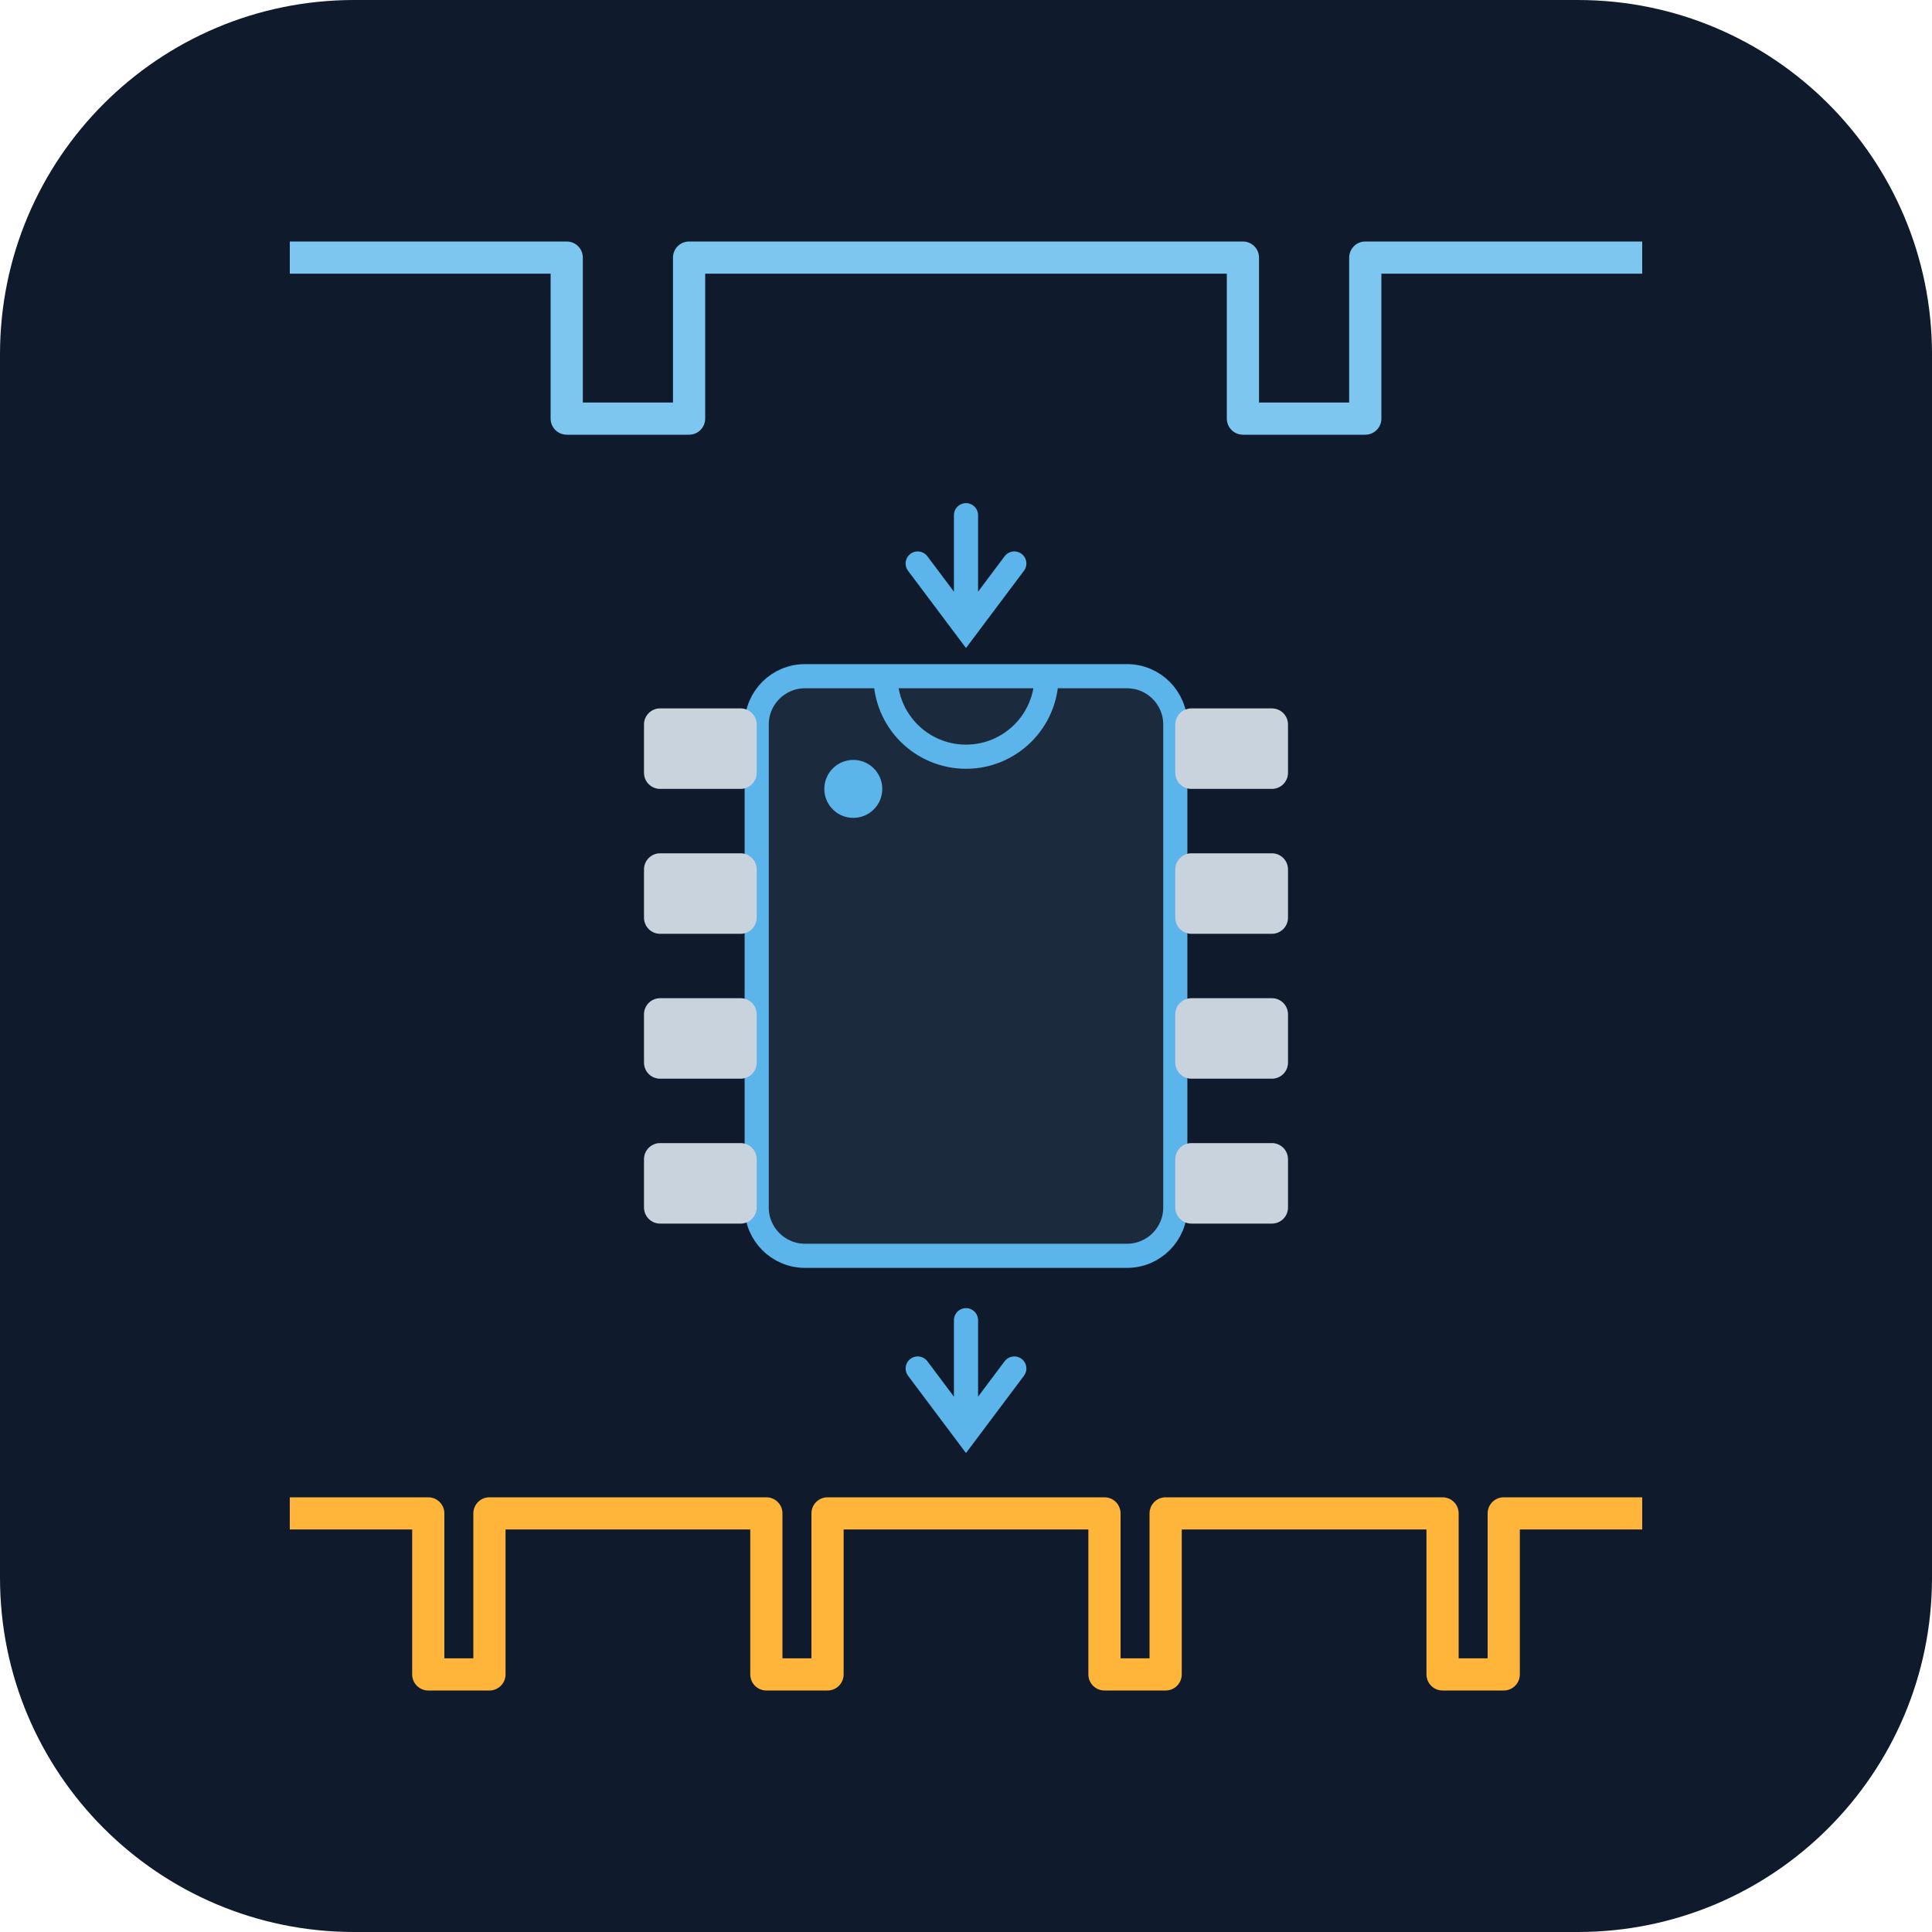
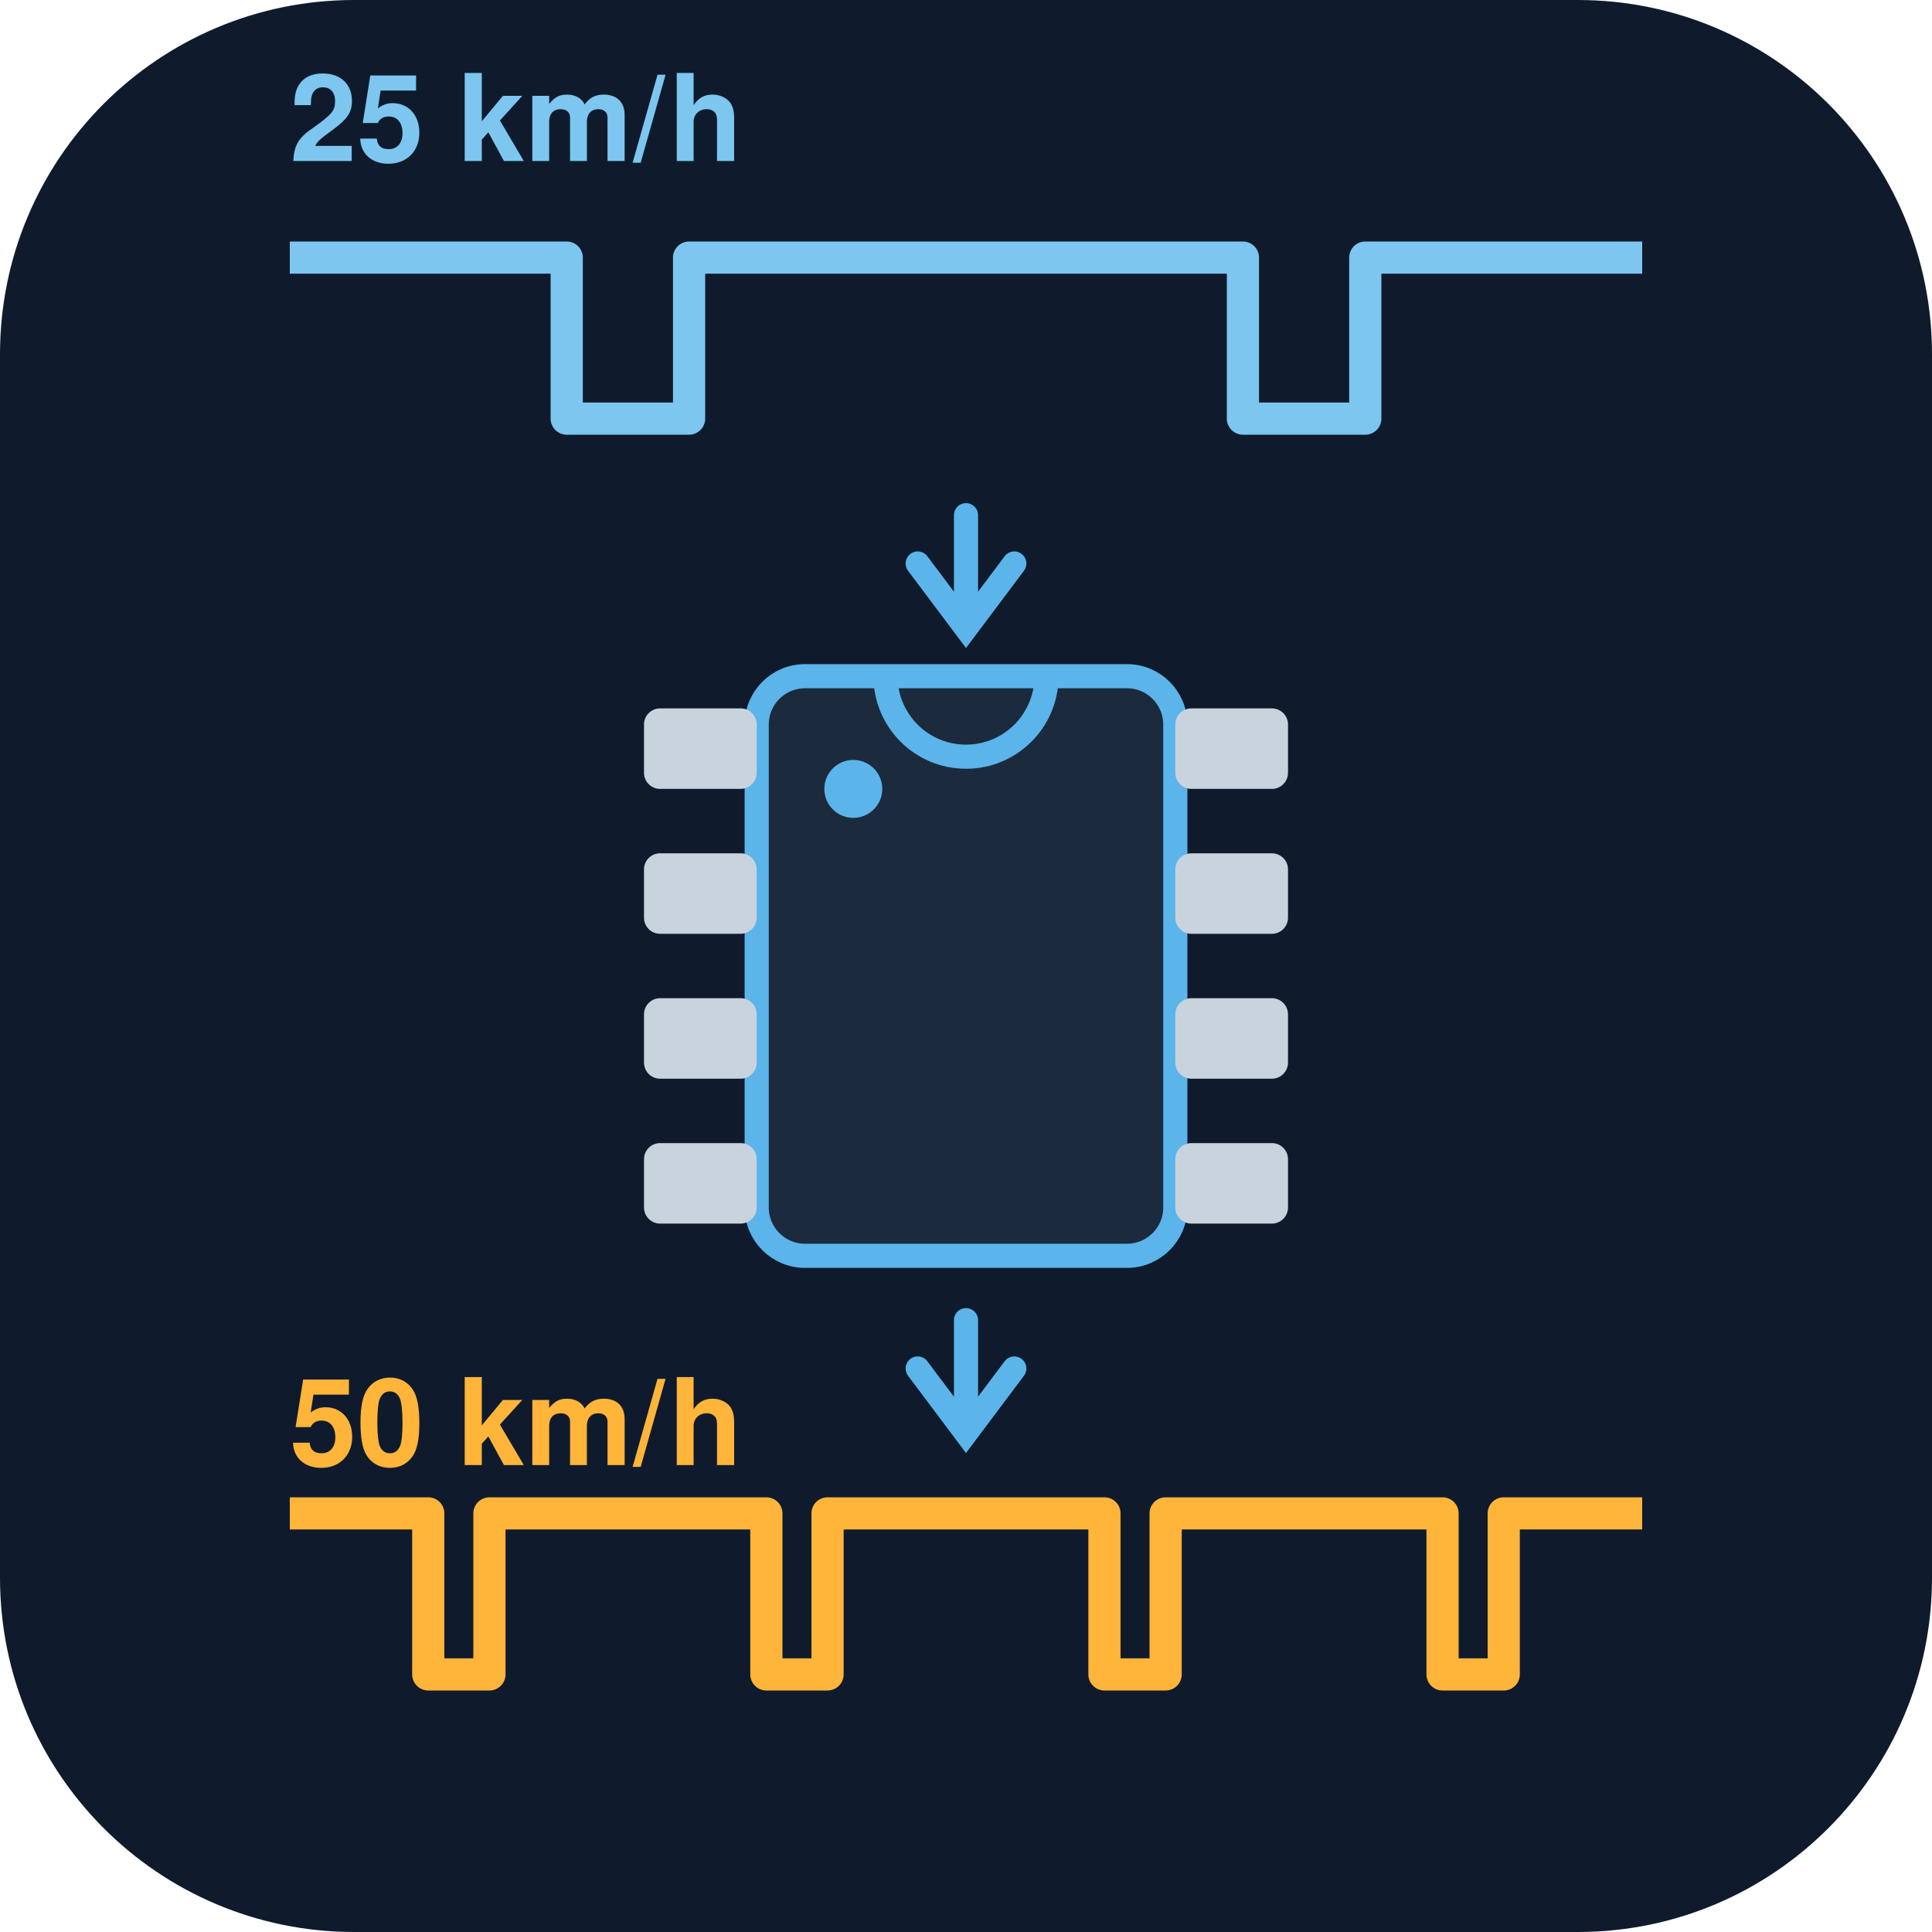
<svg xmlns="http://www.w3.org/2000/svg" viewBox="0 0 120 120" width="120" height="120" role="img">
  <rect width="120" height="120" rx="22" fill="#0f1b2d" />
  <path d="M18,16 L35.2,16 L35.2,26 L42.8,26 L42.8,16 L77.2,16 L77.2,26 L84.8,26 L84.8,16 L102,16" fill="none" stroke="#7cc6f0" stroke-width="2" stroke-linejoin="round" />
  <rect x="47" y="42" width="26" height="36" rx="3" fill="#1c2a3d" stroke="#5bb4ea" stroke-width="1.5" />
  <path d="M55.0,42 A5,5 0 0 0 65.0,42" fill="none" stroke="#5bb4ea" stroke-width="1.5" />
  <circle cx="53" cy="49" r="1.8" fill="#5bb4ea" />
  <rect x="40" y="44.0" width="7" height="5" rx="1" fill="#c9d3dd" />
  <rect x="73" y="44.0" width="7" height="5" rx="1" fill="#c9d3dd" />
  <rect x="40" y="53.0" width="7" height="5" rx="1" fill="#c9d3dd" />
  <rect x="73" y="53.0" width="7" height="5" rx="1" fill="#c9d3dd" />
  <rect x="40" y="62.0" width="7" height="5" rx="1" fill="#c9d3dd" />
  <rect x="73" y="62.0" width="7" height="5" rx="1" fill="#c9d3dd" />
  <rect x="40" y="71.0" width="7" height="5" rx="1" fill="#c9d3dd" />
  <rect x="73" y="71.0" width="7" height="5" rx="1" fill="#c9d3dd" />
  <path d="M60,32 V38 M57,35 L60,39 L63,35" stroke="#5bb4ea" stroke-width="1.5" fill="none" stroke-linecap="round" />
  <path d="M60,82 V88 M57,85 L60,89 L63,85" stroke="#5bb4ea" stroke-width="1.5" fill="none" stroke-linecap="round" />
  <path d="M18,94 L26.6,94 L26.6,104 L30.4,104 L30.4,94 L47.6,94 L47.6,104 L51.4,104 L51.4,94 L68.6,94 L68.6,104 L72.4,104 L72.4,94 L89.6,94 L89.6,104 L93.4,104 L93.4,94 L102,94" fill="none" stroke="#ffb43a" stroke-width="2" stroke-linejoin="round" />
+   <g font-family="-apple-system,Helvetica,Arial,sans-serif" font-size="7.5" font-weight="600">
+     <text x="18" y="10" fill="#7cc6f0">25 km/h</text>
+     <text x="18" y="91" fill="#ffb43a">50 km/h</text>
+   </g>
</svg>
